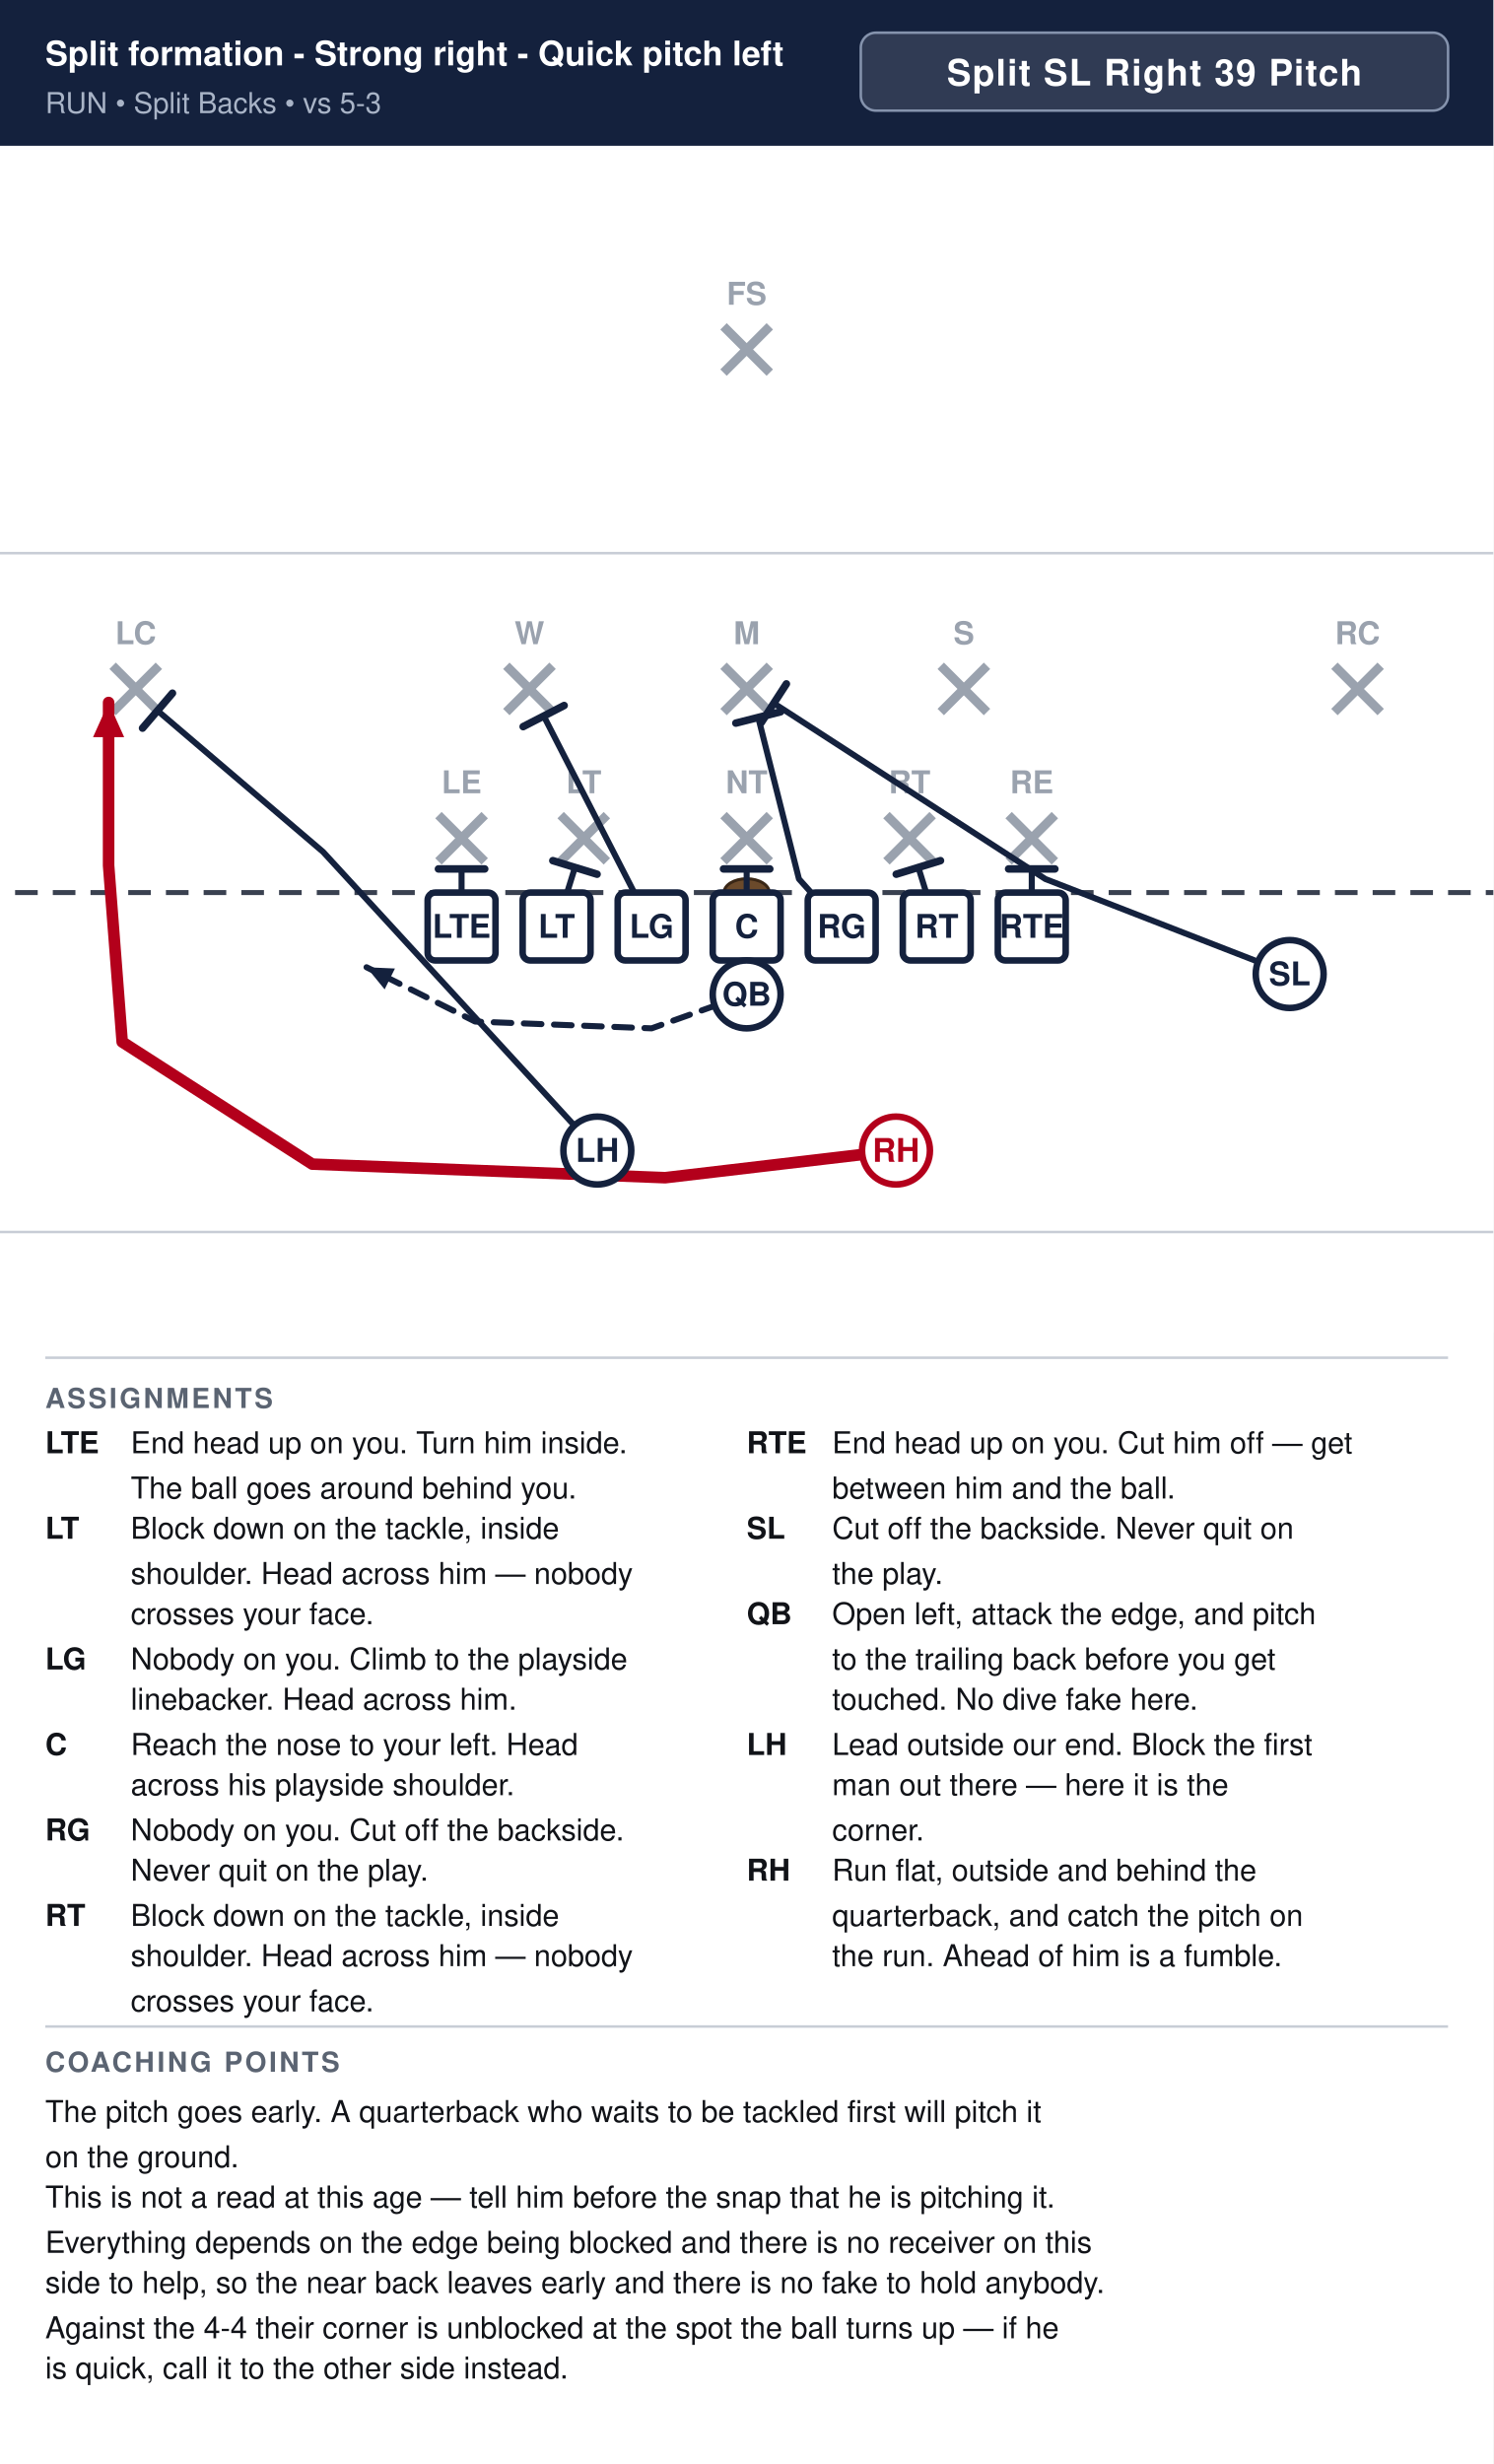
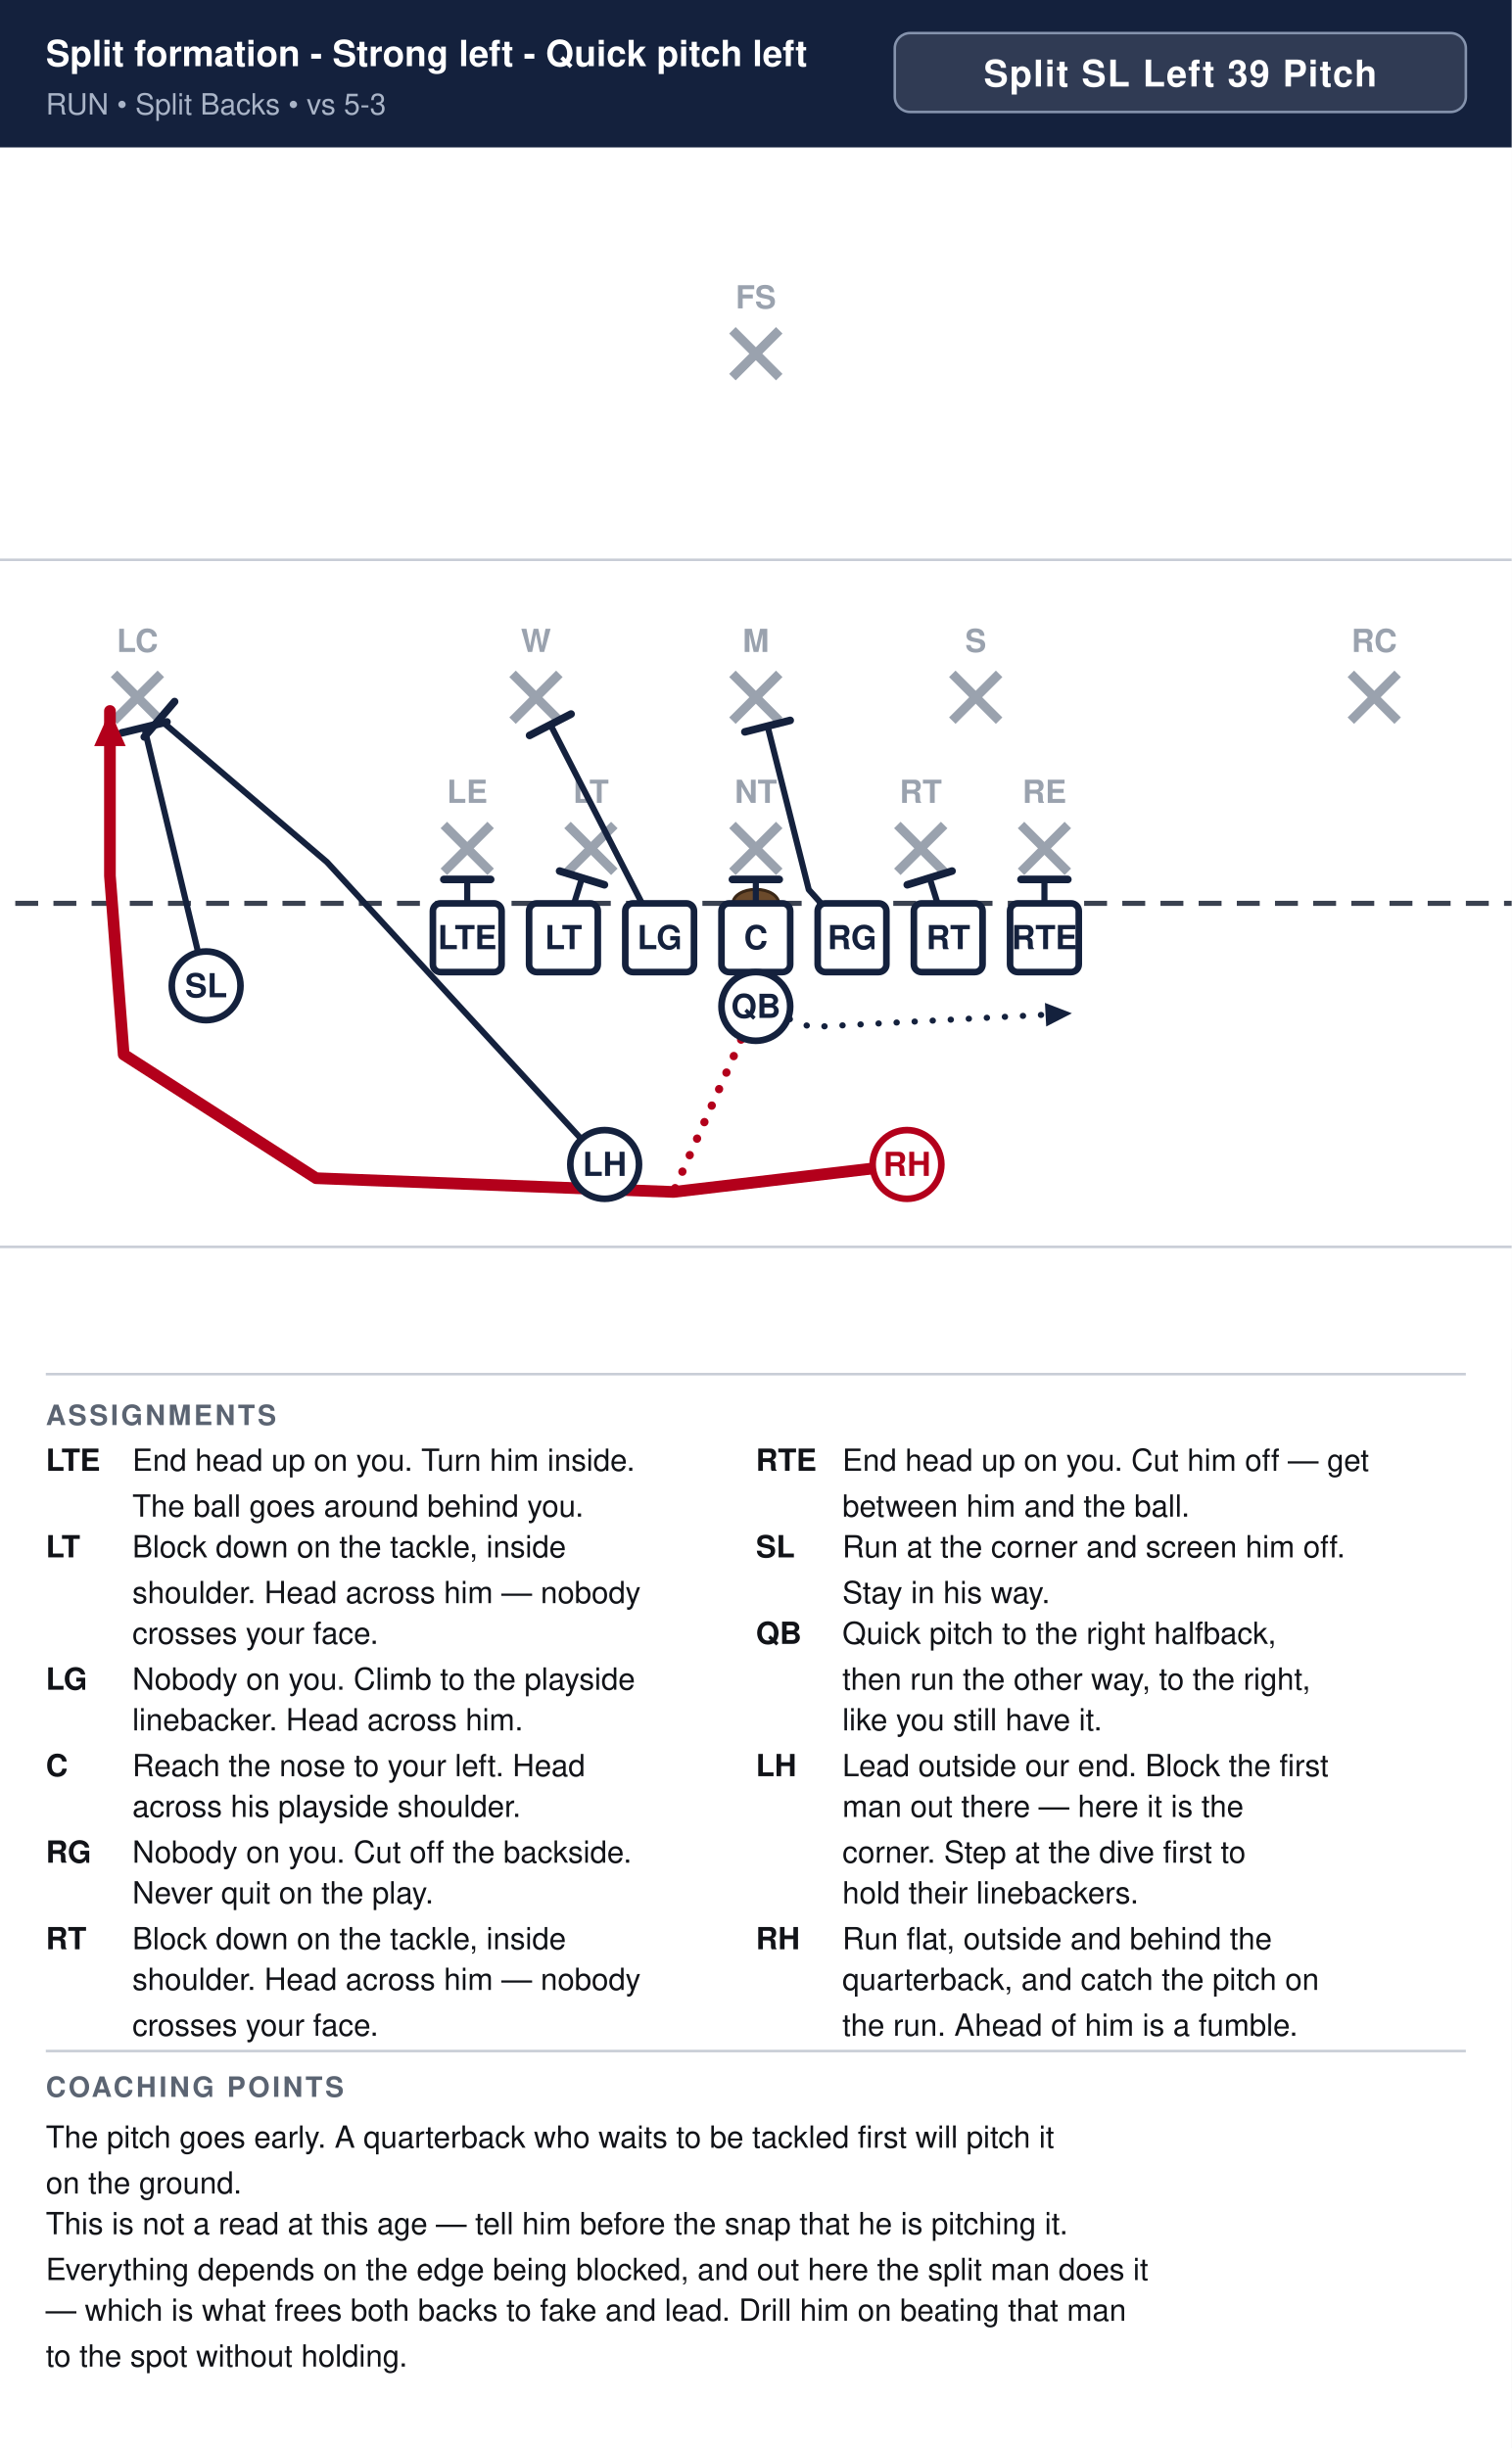
- <svg xmlns="http://www.w3.org/2000/svg" width="594" height="980" viewBox="0 0 594 980" font-family="Segoe UI, Helvetica, Arial, sans-serif">
+ <svg xmlns="http://www.w3.org/2000/svg" width="594" height="962" viewBox="0 0 594 962" font-family="Segoe UI, Helvetica, Arial, sans-serif">
  <rect width="100%" height="100%" fill="#ffffff" />
  <rect x="0" y="0" width="594" height="58" fill="#14213d" />
-   <text x="18" y="26" font-size="13.5" font-weight="700" fill="#ffffff">Split formation - Strong right - Quick pitch left</text>
+   <text x="18" y="26" font-size="14.2" font-weight="700" fill="#ffffff">Split formation - Strong left - Quick pitch left</text>
  <text x="18" y="45" font-size="11.5" fill="#a9b4c7">RUN  •  Split Backs  •  vs 5-3</text>
-   <rect x="342.4" y="13" width="233.6" height="31" rx="6" fill="#ffffff" fill-opacity="0.12" stroke="#8593ad" stroke-width="1" />
-   <text x="459.2" y="34" text-anchor="middle" font-size="14.5" font-weight="700" fill="#ffffff" letter-spacing="0.5">Split SL Right 39 Pitch</text>
+   <rect x="351.6" y="13" width="224.4" height="31" rx="6" fill="#ffffff" fill-opacity="0.12" stroke="#8593ad" stroke-width="1" />
+   <text x="463.8" y="34" text-anchor="middle" font-size="14.5" font-weight="700" fill="#ffffff" letter-spacing="0.5">Split SL Left 39 Pitch</text>
  <clipPath id="fieldclip">
    <rect x="0" y="58" width="594" height="472" />
  </clipPath>
  <g clip-path="url(#fieldclip)">
    <g transform="translate(-54.0,31.0)">
      <rect x="0" y="0" width="702" height="513" fill="#ffffff" />
      <line x1="0" y1="459.0" x2="702" y2="459.0" stroke="#c8cdd6" stroke-width="1" />
      <line x1="0" y1="189.0" x2="702" y2="189.0" stroke="#c8cdd6" stroke-width="1" />
      <line x1="0" y1="324.0" x2="702" y2="324.0" stroke="#3a4150" stroke-width="2" stroke-dasharray="9 6" />
      <ellipse cx="351.0" cy="324.0" rx="9" ry="5.5" fill="#6b4a2b" stroke="#3a2716" stroke-width="1.2" />
      <line x1="228.4" y1="293.2" x2="246.8" y2="311.6" stroke="#9aa2ae" stroke-width="3.6" />
      <line x1="246.8" y1="293.2" x2="228.4" y2="311.6" stroke="#9aa2ae" stroke-width="3.6" />
      <text x="237.6" y="284.5" text-anchor="middle" font-size="12.5" fill="#9aa2ae" font-weight="600">LE</text>
      <line x1="277.0" y1="293.2" x2="295.4" y2="311.6" stroke="#9aa2ae" stroke-width="3.6" />
      <line x1="295.4" y1="293.2" x2="277.0" y2="311.6" stroke="#9aa2ae" stroke-width="3.6" />
      <text x="286.2" y="284.5" text-anchor="middle" font-size="12.5" fill="#9aa2ae" font-weight="600">LT</text>
      <line x1="341.8" y1="293.2" x2="360.2" y2="311.6" stroke="#9aa2ae" stroke-width="3.6" />
      <line x1="360.2" y1="293.2" x2="341.8" y2="311.6" stroke="#9aa2ae" stroke-width="3.6" />
      <text x="351.0" y="284.5" text-anchor="middle" font-size="12.5" fill="#9aa2ae" font-weight="600">NT</text>
      <line x1="406.6" y1="293.2" x2="425.0" y2="311.6" stroke="#9aa2ae" stroke-width="3.6" />
      <line x1="425.0" y1="293.2" x2="406.6" y2="311.6" stroke="#9aa2ae" stroke-width="3.6" />
      <text x="415.8" y="284.5" text-anchor="middle" font-size="12.5" fill="#9aa2ae" font-weight="600">RT</text>
      <line x1="455.2" y1="293.2" x2="473.6" y2="311.6" stroke="#9aa2ae" stroke-width="3.6" />
      <line x1="473.6" y1="293.2" x2="455.2" y2="311.6" stroke="#9aa2ae" stroke-width="3.6" />
      <text x="464.4" y="284.5" text-anchor="middle" font-size="12.5" fill="#9aa2ae" font-weight="600">RE</text>
      <line x1="255.4" y1="233.8" x2="273.8" y2="252.2" stroke="#9aa2ae" stroke-width="3.6" />
      <line x1="273.8" y1="233.8" x2="255.4" y2="252.2" stroke="#9aa2ae" stroke-width="3.6" />
      <text x="264.6" y="225.2" text-anchor="middle" font-size="12.5" fill="#9aa2ae" font-weight="600">W</text>
      <line x1="341.8" y1="233.8" x2="360.2" y2="252.2" stroke="#9aa2ae" stroke-width="3.6" />
      <line x1="360.2" y1="233.8" x2="341.8" y2="252.2" stroke="#9aa2ae" stroke-width="3.6" />
      <text x="351.0" y="225.2" text-anchor="middle" font-size="12.5" fill="#9aa2ae" font-weight="600">M</text>
      <line x1="428.2" y1="233.8" x2="446.6" y2="252.2" stroke="#9aa2ae" stroke-width="3.6" />
      <line x1="446.6" y1="233.8" x2="428.2" y2="252.2" stroke="#9aa2ae" stroke-width="3.6" />
      <text x="437.4" y="225.2" text-anchor="middle" font-size="12.5" fill="#9aa2ae" font-weight="600">S</text>
      <line x1="98.8" y1="233.8" x2="117.2" y2="252.2" stroke="#9aa2ae" stroke-width="3.6" />
      <line x1="117.2" y1="233.8" x2="98.8" y2="252.2" stroke="#9aa2ae" stroke-width="3.6" />
      <text x="108.0" y="225.2" text-anchor="middle" font-size="12.5" fill="#9aa2ae" font-weight="600">LC</text>
      <line x1="584.8" y1="233.8" x2="603.2" y2="252.2" stroke="#9aa2ae" stroke-width="3.6" />
      <line x1="603.2" y1="233.8" x2="584.8" y2="252.2" stroke="#9aa2ae" stroke-width="3.6" />
      <text x="594.0" y="225.2" text-anchor="middle" font-size="12.5" fill="#9aa2ae" font-weight="600">RC</text>
      <line x1="341.8" y1="98.8" x2="360.2" y2="117.2" stroke="#9aa2ae" stroke-width="3.6" />
      <line x1="360.2" y1="98.8" x2="341.8" y2="117.2" stroke="#9aa2ae" stroke-width="3.6" />
      <text x="351.0" y="90.2" text-anchor="middle" font-size="12.5" fill="#9aa2ae" font-weight="600">FS</text>
      <path d="M464.4,337.5 L464.4,314.6" fill="none" stroke="#14213d" stroke-width="2.4" stroke-linecap="round" stroke-linejoin="round" />
      <line x1="455.2" y1="314.6" x2="473.6" y2="314.6" stroke="#14213d" stroke-width="3.0" stroke-linecap="round" />
      <path d="M426.6,337.5 L419.3,314.0" fill="none" stroke="#14213d" stroke-width="2.4" stroke-linecap="round" stroke-linejoin="round" />
      <line x1="410.5" y1="316.7" x2="428.1" y2="311.3" stroke="#14213d" stroke-width="3.0" stroke-linecap="round" />
      <path d="M388.8,337.5 L371.8,318.6 L355.6,254.3" fill="none" stroke="#14213d" stroke-width="2.4" stroke-linecap="round" stroke-linejoin="round" />
      <line x1="346.7" y1="256.6" x2="364.5" y2="252.1" stroke="#14213d" stroke-width="3.0" stroke-linecap="round" />
      <path d="M351.0,337.5 L351.0,314.6" fill="none" stroke="#14213d" stroke-width="2.4" stroke-linecap="round" stroke-linejoin="round" />
      <line x1="341.8" y1="314.6" x2="360.2" y2="314.6" stroke="#14213d" stroke-width="3.0" stroke-linecap="round" />
      <path d="M313.2,337.5 L270.3,253.8" fill="none" stroke="#14213d" stroke-width="2.4" stroke-linecap="round" stroke-linejoin="round" />
      <line x1="262.1" y1="258.0" x2="278.4" y2="249.6" stroke="#14213d" stroke-width="3.0" stroke-linecap="round" />
      <path d="M275.4,337.5 L282.7,314.0" fill="none" stroke="#14213d" stroke-width="2.4" stroke-linecap="round" stroke-linejoin="round" />
      <line x1="273.9" y1="311.3" x2="291.5" y2="316.7" stroke="#14213d" stroke-width="3.0" stroke-linecap="round" />
      <path d="M237.6,337.5 L237.6,314.6" fill="none" stroke="#14213d" stroke-width="2.4" stroke-linecap="round" stroke-linejoin="round" />
      <line x1="228.4" y1="314.6" x2="246.8" y2="314.6" stroke="#14213d" stroke-width="3.0" stroke-linecap="round" />
-       <path d="M567.0,356.4 L469.8,318.6 L361.8,248.7" fill="none" stroke="#14213d" stroke-width="2.4" stroke-linecap="round" stroke-linejoin="round" />
-       <line x1="356.8" y1="256.4" x2="366.8" y2="241.0" stroke="#14213d" stroke-width="3.0" stroke-linecap="round" />
-       <path d="M351.0,364.5 L313.2,378.0 L243.0,375.3 L199.8,353.7" fill="none" stroke="#14213d" stroke-width="2.4" stroke-linecap="round" stroke-linejoin="round" stroke-dasharray="7 5" />
-       <polygon points="199.8,353.7 211.1,354.2 207.0,362.5" fill="#14213d" />
+       <path d="M135.0,356.4 L110.7,254.9" fill="none" stroke="#14213d" stroke-width="2.4" stroke-linecap="round" stroke-linejoin="round" />
+       <line x1="101.8" y1="257.0" x2="119.6" y2="252.7" stroke="#14213d" stroke-width="3.0" stroke-linecap="round" />
+       <path d="M351.0,364.5 L372.6,372.6 L475.2,367.2" fill="none" stroke="#14213d" stroke-width="2.4" stroke-linecap="round" stroke-linejoin="round" stroke-dasharray="0.1 7" />
+       <polygon points="475.2,367.2 465.1,372.4 464.6,363.1" fill="#14213d" />
      <path d="M291.6,426.6 L182.5,307.8 L116.6,251.6" fill="none" stroke="#14213d" stroke-width="2.4" stroke-linecap="round" stroke-linejoin="round" />
      <line x1="110.7" y1="258.6" x2="122.6" y2="244.7" stroke="#14213d" stroke-width="3.0" stroke-linecap="round" />
      <path d="M410.4,426.6 L318.6,437.4 L178.2,432.0 L102.6,383.4 L97.2,313.2 L97.2,248.4" fill="none" stroke="#b3001b" stroke-width="4.6" stroke-linecap="round" stroke-linejoin="round" />
      <polygon points="97.2,248.4 103.4,262.2 91.0,262.2" fill="#b3001b" />
+       <path d="M351.0,364.5 L318.6,437.4" fill="none" stroke="#b3001b" stroke-width="3.2" stroke-linecap="round" stroke-linejoin="round" stroke-dasharray="0.1 7" />
      <rect x="224.1" y="324.0" width="27.0" height="27.0" rx="3" fill="#ffffff" stroke="#14213d" stroke-width="2.6" />
      <text x="237.6" y="342.0" text-anchor="middle" font-size="13" font-weight="700" fill="#14213d">LTE</text>
      <rect x="261.9" y="324.0" width="27.0" height="27.0" rx="3" fill="#ffffff" stroke="#14213d" stroke-width="2.6" />
      <text x="275.4" y="342.0" text-anchor="middle" font-size="13" font-weight="700" fill="#14213d">LT</text>
      <rect x="299.7" y="324.0" width="27.0" height="27.0" rx="3" fill="#ffffff" stroke="#14213d" stroke-width="2.6" />
      <text x="313.2" y="342.0" text-anchor="middle" font-size="13" font-weight="700" fill="#14213d">LG</text>
      <rect x="337.5" y="324.0" width="27.0" height="27.0" rx="3" fill="#ffffff" stroke="#14213d" stroke-width="2.6" />
      <text x="351.0" y="342.0" text-anchor="middle" font-size="13" font-weight="700" fill="#14213d">C</text>
      <rect x="375.3" y="324.0" width="27.0" height="27.0" rx="3" fill="#ffffff" stroke="#14213d" stroke-width="2.6" />
      <text x="388.8" y="342.0" text-anchor="middle" font-size="13" font-weight="700" fill="#14213d">RG</text>
      <rect x="413.1" y="324.0" width="27.0" height="27.0" rx="3" fill="#ffffff" stroke="#14213d" stroke-width="2.6" />
      <text x="426.6" y="342.0" text-anchor="middle" font-size="13" font-weight="700" fill="#14213d">RT</text>
      <rect x="450.9" y="324.0" width="27.0" height="27.0" rx="3" fill="#ffffff" stroke="#14213d" stroke-width="2.6" />
      <text x="464.4" y="342.0" text-anchor="middle" font-size="13" font-weight="700" fill="#14213d">RTE</text>
-       <circle cx="567.0" cy="356.4" r="13.5" fill="#ffffff" stroke="#14213d" stroke-width="2.6" />
-       <text x="567.0" y="360.9" text-anchor="middle" font-size="13" font-weight="700" fill="#14213d">SL</text>
+       <circle cx="135.0" cy="356.4" r="13.5" fill="#ffffff" stroke="#14213d" stroke-width="2.6" />
+       <text x="135.0" y="360.9" text-anchor="middle" font-size="13" font-weight="700" fill="#14213d">SL</text>
      <circle cx="351.0" cy="364.5" r="13.5" fill="#ffffff" stroke="#14213d" stroke-width="2.6" />
      <text x="351.0" y="369.0" text-anchor="middle" font-size="13" font-weight="700" fill="#14213d">QB</text>
      <circle cx="291.6" cy="426.6" r="13.5" fill="#ffffff" stroke="#14213d" stroke-width="2.6" />
      <text x="291.6" y="431.1" text-anchor="middle" font-size="13" font-weight="700" fill="#14213d">LH</text>
      <circle cx="410.4" cy="426.6" r="13.5" fill="#ffffff" stroke="#b3001b" stroke-width="2.6" />
      <text x="410.4" y="431.1" text-anchor="middle" font-size="13" font-weight="700" fill="#b3001b">RH</text>
    </g>
  </g>
  <line x1="18" y1="540" x2="576" y2="540" stroke="#c8cdd6" stroke-width="1" />
  <text x="18" y="560" font-size="11" font-weight="700" fill="#5b6472" letter-spacing="1">ASSIGNMENTS</text>
  <text x="18" y="578" font-size="12" font-weight="700" fill="#111318">LTE</text>
  <text x="52" y="578" font-size="12" fill="#111318">End head up on you. Turn him inside.</text>
  <text x="52" y="596" font-size="12" fill="#111318">The ball goes around behind you.</text>
  <text x="18" y="612" font-size="12" font-weight="700" fill="#111318">LT</text>
  <text x="52" y="612" font-size="12" fill="#111318">Block down on the tackle, inside</text>
  <text x="52" y="630" font-size="12" fill="#111318">shoulder. Head across him — nobody</text>
  <text x="52" y="646" font-size="12" fill="#111318">crosses your face.</text>
  <text x="18" y="664" font-size="12" font-weight="700" fill="#111318">LG</text>
  <text x="52" y="664" font-size="12" fill="#111318">Nobody on you. Climb to the playside</text>
  <text x="52" y="680" font-size="12" fill="#111318">linebacker. Head across him.</text>
  <text x="18" y="698" font-size="12" font-weight="700" fill="#111318">C</text>
  <text x="52" y="698" font-size="12" fill="#111318">Reach the nose to your left. Head</text>
  <text x="52" y="714" font-size="12" fill="#111318">across his playside shoulder.</text>
  <text x="18" y="732" font-size="12" font-weight="700" fill="#111318">RG</text>
  <text x="52" y="732" font-size="12" fill="#111318">Nobody on you. Cut off the backside.</text>
  <text x="52" y="748" font-size="12" fill="#111318">Never quit on the play.</text>
  <text x="18" y="766" font-size="12" font-weight="700" fill="#111318">RT</text>
  <text x="52" y="766" font-size="12" fill="#111318">Block down on the tackle, inside</text>
  <text x="52" y="782" font-size="12" fill="#111318">shoulder. Head across him — nobody</text>
  <text x="52" y="800" font-size="12" fill="#111318">crosses your face.</text>
  <text x="297" y="578" font-size="12" font-weight="700" fill="#111318">RTE</text>
  <text x="331" y="578" font-size="12" fill="#111318">End head up on you. Cut him off — get</text>
  <text x="331" y="596" font-size="12" fill="#111318">between him and the ball.</text>
  <text x="297" y="612" font-size="12" font-weight="700" fill="#111318">SL</text>
-   <text x="331" y="612" font-size="12" fill="#111318">Cut off the backside. Never quit on</text>
-   <text x="331" y="630" font-size="12" fill="#111318">the play.</text>
+   <text x="331" y="612" font-size="12" fill="#111318">Run at the corner and screen him off.</text>
+   <text x="331" y="630" font-size="12" fill="#111318">Stay in his way.</text>
  <text x="297" y="646" font-size="12" font-weight="700" fill="#111318">QB</text>
-   <text x="331" y="646" font-size="12" fill="#111318">Open left, attack the edge, and pitch</text>
-   <text x="331" y="664" font-size="12" fill="#111318">to the trailing back before you get</text>
-   <text x="331" y="680" font-size="12" fill="#111318">touched. No dive fake here.</text>
+   <text x="331" y="646" font-size="12" fill="#111318">Quick pitch to the right halfback,</text>
+   <text x="331" y="664" font-size="12" fill="#111318">then run the other way, to the right,</text>
+   <text x="331" y="680" font-size="12" fill="#111318">like you still have it.</text>
  <text x="297" y="698" font-size="12" font-weight="700" fill="#111318">LH</text>
  <text x="331" y="698" font-size="12" fill="#111318">Lead outside our end. Block the first</text>
  <text x="331" y="714" font-size="12" fill="#111318">man out there — here it is the</text>
-   <text x="331" y="732" font-size="12" fill="#111318">corner.</text>
-   <text x="297" y="748" font-size="12" font-weight="700" fill="#111318">RH</text>
-   <text x="331" y="748" font-size="12" fill="#111318">Run flat, outside and behind the</text>
-   <text x="331" y="766" font-size="12" fill="#111318">quarterback, and catch the pitch on</text>
-   <text x="331" y="782" font-size="12" fill="#111318">the run. Ahead of him is a fumble.</text>
+   <text x="331" y="732" font-size="12" fill="#111318">corner. Step at the dive first to</text>
+   <text x="331" y="748" font-size="12" fill="#111318">hold their linebackers.</text>
+   <text x="297" y="766" font-size="12" font-weight="700" fill="#111318">RH</text>
+   <text x="331" y="766" font-size="12" fill="#111318">Run flat, outside and behind the</text>
+   <text x="331" y="782" font-size="12" fill="#111318">quarterback, and catch the pitch on</text>
+   <text x="331" y="800" font-size="12" fill="#111318">the run. Ahead of him is a fumble.</text>
  <line x1="18" y1="806" x2="576" y2="806" stroke="#c8cdd6" stroke-width="1" />
  <text x="18" y="824" font-size="11" font-weight="700" fill="#5b6472" letter-spacing="1">COACHING POINTS</text>
  <text x="18" y="844" font-size="12" fill="#111318">The pitch goes early. A quarterback who waits to be tackled first will pitch it</text>
  <text x="18" y="862" font-size="12" fill="#111318">on the ground.</text>
  <text x="18" y="878" font-size="12" fill="#111318">This is not a read at this age — tell him before the snap that he is pitching it.</text>
-   <text x="18" y="896" font-size="12" fill="#111318">Everything depends on the edge being blocked and there is no receiver on this</text>
-   <text x="18" y="912" font-size="12" fill="#111318">side to help, so the near back leaves early and there is no fake to hold anybody.</text>
-   <text x="18" y="930" font-size="12" fill="#111318">Against the 4-4 their corner is unblocked at the spot the ball turns up — if he</text>
-   <text x="18" y="946" font-size="12" fill="#111318">is quick, call it to the other side instead.</text>
+   <text x="18" y="896" font-size="12" fill="#111318">Everything depends on the edge being blocked, and out here the split man does it</text>
+   <text x="18" y="912" font-size="12" fill="#111318">— which is what frees both backs to fake and lead. Drill him on beating that man</text>
+   <text x="18" y="930" font-size="12" fill="#111318">to the spot without holding.</text>
</svg>
